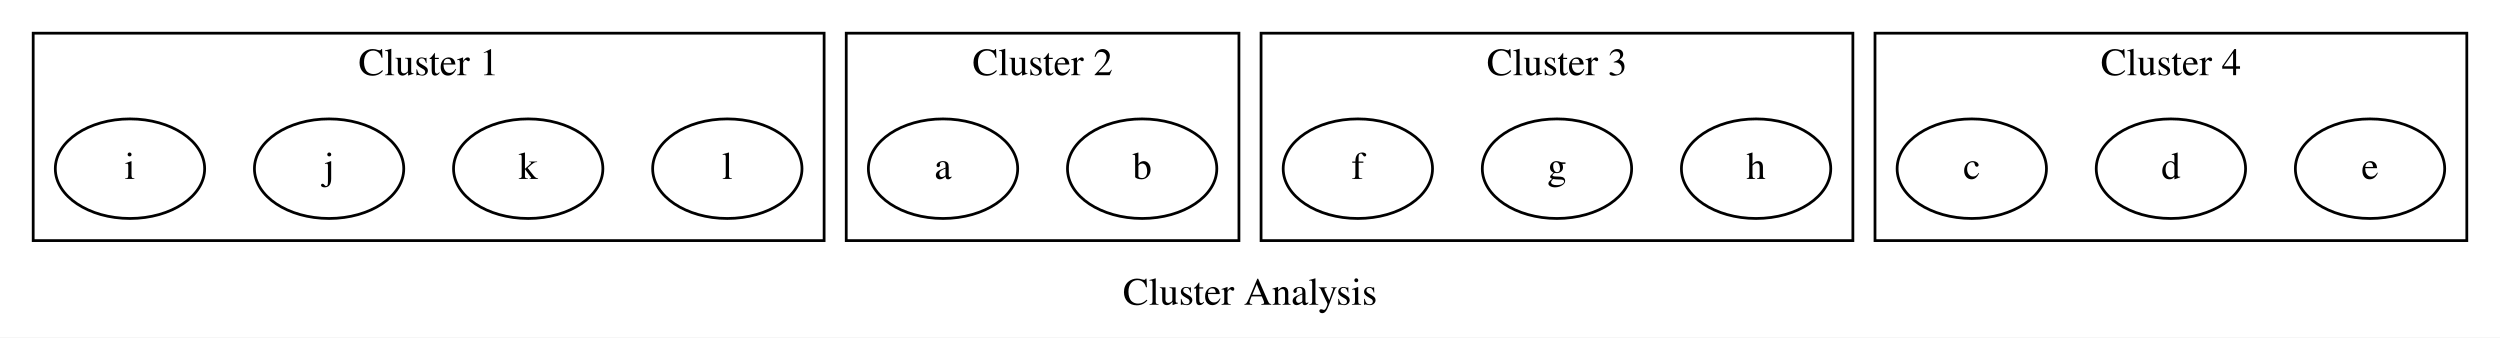
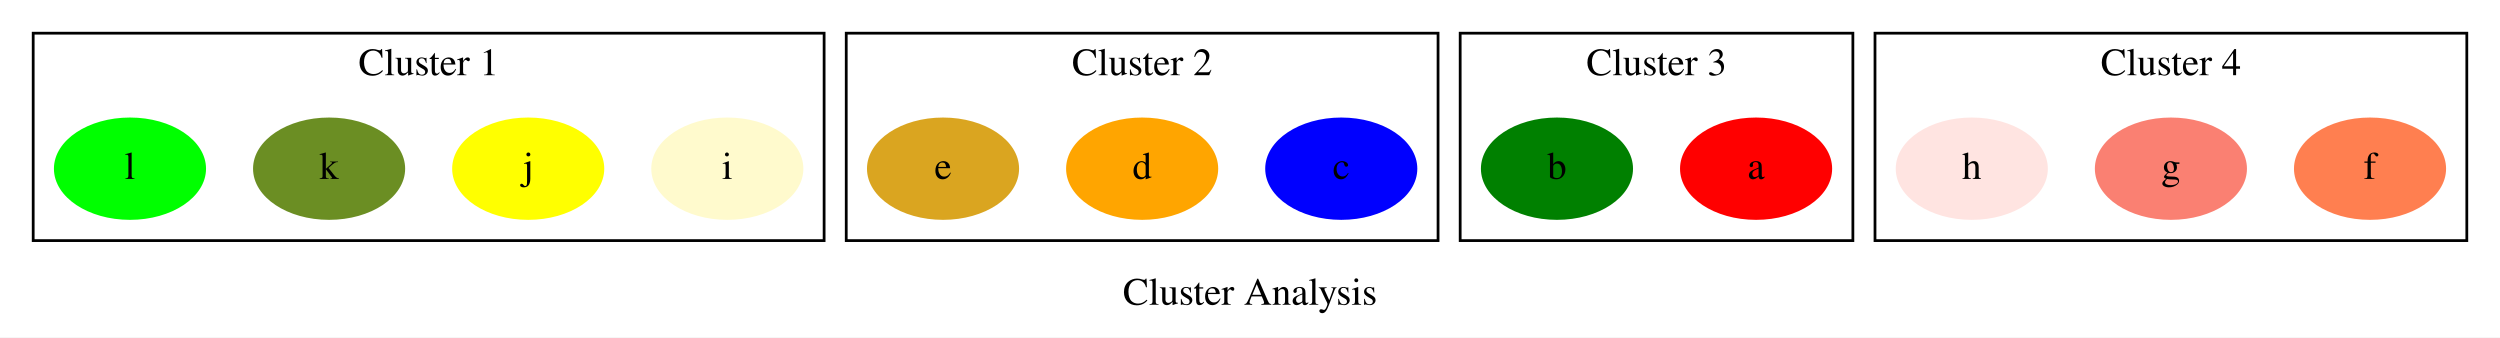
<svg xmlns="http://www.w3.org/2000/svg" width="904pt" height="122pt" viewBox="0.00 0.00 904.00 122.00">
  <g id="graph0" class="graph" transform="scale(1 1) rotate(0) translate(4 118)">
    <polygon fill="white" stroke="none" points="-4,4 -4,-118 900,-118 900,4 -4,4" />
    <text text-anchor="middle" x="448" y="-7.8" font-family="Times,serif" font-size="14.00">Cluster Analysis</text>
    <g id="clust1" class="cluster">
      <polygon fill="none" stroke="black" points="8,-31 8,-106 294,-106 294,-31 8,-31" />
      <text text-anchor="middle" x="151" y="-90.8" font-family="Times,serif" font-size="14.00">Cluster 1</text>
    </g>
    <g id="clust2" class="cluster">
-       <polygon fill="none" stroke="black" points="302,-31 302,-106 444,-106 444,-31 302,-31" />
-       <text text-anchor="middle" x="373" y="-90.8" font-family="Times,serif" font-size="14.00">Cluster 2</text>
+       <polygon fill="none" stroke="black" points="302,-31 302,-106 516,-106 516,-31 302,-31" />
+       <text text-anchor="middle" x="409" y="-90.8" font-family="Times,serif" font-size="14.00">Cluster 2</text>
    </g>
    <g id="clust3" class="cluster">
-       <polygon fill="none" stroke="black" points="452,-31 452,-106 666,-106 666,-31 452,-31" />
-       <text text-anchor="middle" x="559" y="-90.8" font-family="Times,serif" font-size="14.00">Cluster 3</text>
+       <polygon fill="none" stroke="black" points="524,-31 524,-106 666,-106 666,-31 524,-31" />
+       <text text-anchor="middle" x="595" y="-90.8" font-family="Times,serif" font-size="14.00">Cluster 3</text>
    </g>
    <g id="clust4" class="cluster">
      <polygon fill="none" stroke="black" points="674,-31 674,-106 888,-106 888,-31 674,-31" />
      <text text-anchor="middle" x="781" y="-90.8" font-family="Times,serif" font-size="14.00">Cluster 4</text>
    </g>
    <g id="node1" class="node">
-       <ellipse fill="none" stroke="black" cx="259" cy="-57" rx="27" ry="18" />
-       <text text-anchor="middle" x="259" y="-53.3" font-family="Times,serif" font-size="14.00">l</text>
+       <ellipse fill="lemonchiffon" stroke="lemonchiffon" cx="259" cy="-57" rx="27" ry="18" />
+       <text text-anchor="middle" x="259" y="-53.3" font-family="Times,serif" font-size="14.00">i</text>
    </g>
    <g id="node2" class="node">
-       <ellipse fill="none" stroke="black" cx="187" cy="-57" rx="27" ry="18" />
-       <text text-anchor="middle" x="187" y="-53.3" font-family="Times,serif" font-size="14.00">k</text>
+       <ellipse fill="yellow" stroke="yellow" cx="187" cy="-57" rx="27" ry="18" />
+       <text text-anchor="middle" x="187" y="-53.3" font-family="Times,serif" font-size="14.00">j</text>
    </g>
    <g id="node3" class="node">
-       <ellipse fill="none" stroke="black" cx="115" cy="-57" rx="27" ry="18" />
-       <text text-anchor="middle" x="115" y="-53.3" font-family="Times,serif" font-size="14.00">j</text>
+       <ellipse fill="olivedrab" stroke="olivedrab" cx="115" cy="-57" rx="27" ry="18" />
+       <text text-anchor="middle" x="115" y="-53.3" font-family="Times,serif" font-size="14.00">k</text>
    </g>
    <g id="node4" class="node">
-       <ellipse fill="none" stroke="black" cx="43" cy="-57" rx="27" ry="18" />
-       <text text-anchor="middle" x="43" y="-53.3" font-family="Times,serif" font-size="14.00">i</text>
+       <ellipse fill="lime" stroke="lime" cx="43" cy="-57" rx="27" ry="18" />
+       <text text-anchor="middle" x="43" y="-53.3" font-family="Times,serif" font-size="14.00">l</text>
    </g>
    <g id="node5" class="node">
-       <ellipse fill="none" stroke="black" cx="409" cy="-57" rx="27" ry="18" />
-       <text text-anchor="middle" x="409" y="-53.3" font-family="Times,serif" font-size="14.00">b</text>
+       <ellipse fill="blue" stroke="blue" cx="481" cy="-57" rx="27" ry="18" />
+       <text text-anchor="middle" x="481" y="-53.3" font-family="Times,serif" font-size="14.00">c</text>
    </g>
    <g id="node6" class="node">
-       <ellipse fill="none" stroke="black" cx="337" cy="-57" rx="27" ry="18" />
-       <text text-anchor="middle" x="337" y="-53.3" font-family="Times,serif" font-size="14.00">a</text>
+       <ellipse fill="orange" stroke="orange" cx="409" cy="-57" rx="27" ry="18" />
+       <text text-anchor="middle" x="409" y="-53.3" font-family="Times,serif" font-size="14.00">d</text>
    </g>
    <g id="node7" class="node">
-       <ellipse fill="none" stroke="black" cx="631" cy="-57" rx="27" ry="18" />
-       <text text-anchor="middle" x="631" y="-53.3" font-family="Times,serif" font-size="14.00">h</text>
+       <ellipse fill="goldenrod" stroke="goldenrod" cx="337" cy="-57" rx="27" ry="18" />
+       <text text-anchor="middle" x="337" y="-53.3" font-family="Times,serif" font-size="14.00">e</text>
    </g>
    <g id="node8" class="node">
-       <ellipse fill="none" stroke="black" cx="559" cy="-57" rx="27" ry="18" />
-       <text text-anchor="middle" x="559" y="-53.3" font-family="Times,serif" font-size="14.00">g</text>
+       <ellipse fill="red" stroke="red" cx="631" cy="-57" rx="27" ry="18" />
+       <text text-anchor="middle" x="631" y="-53.3" font-family="Times,serif" font-size="14.00">a</text>
    </g>
    <g id="node9" class="node">
-       <ellipse fill="none" stroke="black" cx="487" cy="-57" rx="27" ry="18" />
-       <text text-anchor="middle" x="487" y="-53.3" font-family="Times,serif" font-size="14.00">f</text>
+       <ellipse fill="green" stroke="green" cx="559" cy="-57" rx="27" ry="18" />
+       <text text-anchor="middle" x="559" y="-53.3" font-family="Times,serif" font-size="14.00">b</text>
    </g>
    <g id="node10" class="node">
-       <ellipse fill="none" stroke="black" cx="853" cy="-57" rx="27" ry="18" />
-       <text text-anchor="middle" x="853" y="-53.3" font-family="Times,serif" font-size="14.00">e</text>
+       <ellipse fill="coral" stroke="coral" cx="853" cy="-57" rx="27" ry="18" />
+       <text text-anchor="middle" x="853" y="-53.3" font-family="Times,serif" font-size="14.00">f</text>
    </g>
    <g id="node11" class="node">
-       <ellipse fill="none" stroke="black" cx="781" cy="-57" rx="27" ry="18" />
-       <text text-anchor="middle" x="781" y="-53.3" font-family="Times,serif" font-size="14.00">d</text>
+       <ellipse fill="salmon" stroke="salmon" cx="781" cy="-57" rx="27" ry="18" />
+       <text text-anchor="middle" x="781" y="-53.3" font-family="Times,serif" font-size="14.00">g</text>
    </g>
    <g id="node12" class="node">
-       <ellipse fill="none" stroke="black" cx="709" cy="-57" rx="27" ry="18" />
-       <text text-anchor="middle" x="709" y="-53.3" font-family="Times,serif" font-size="14.00">c</text>
+       <ellipse fill="mistyrose" stroke="mistyrose" cx="709" cy="-57" rx="27" ry="18" />
+       <text text-anchor="middle" x="709" y="-53.3" font-family="Times,serif" font-size="14.00">h</text>
    </g>
  </g>
</svg>
